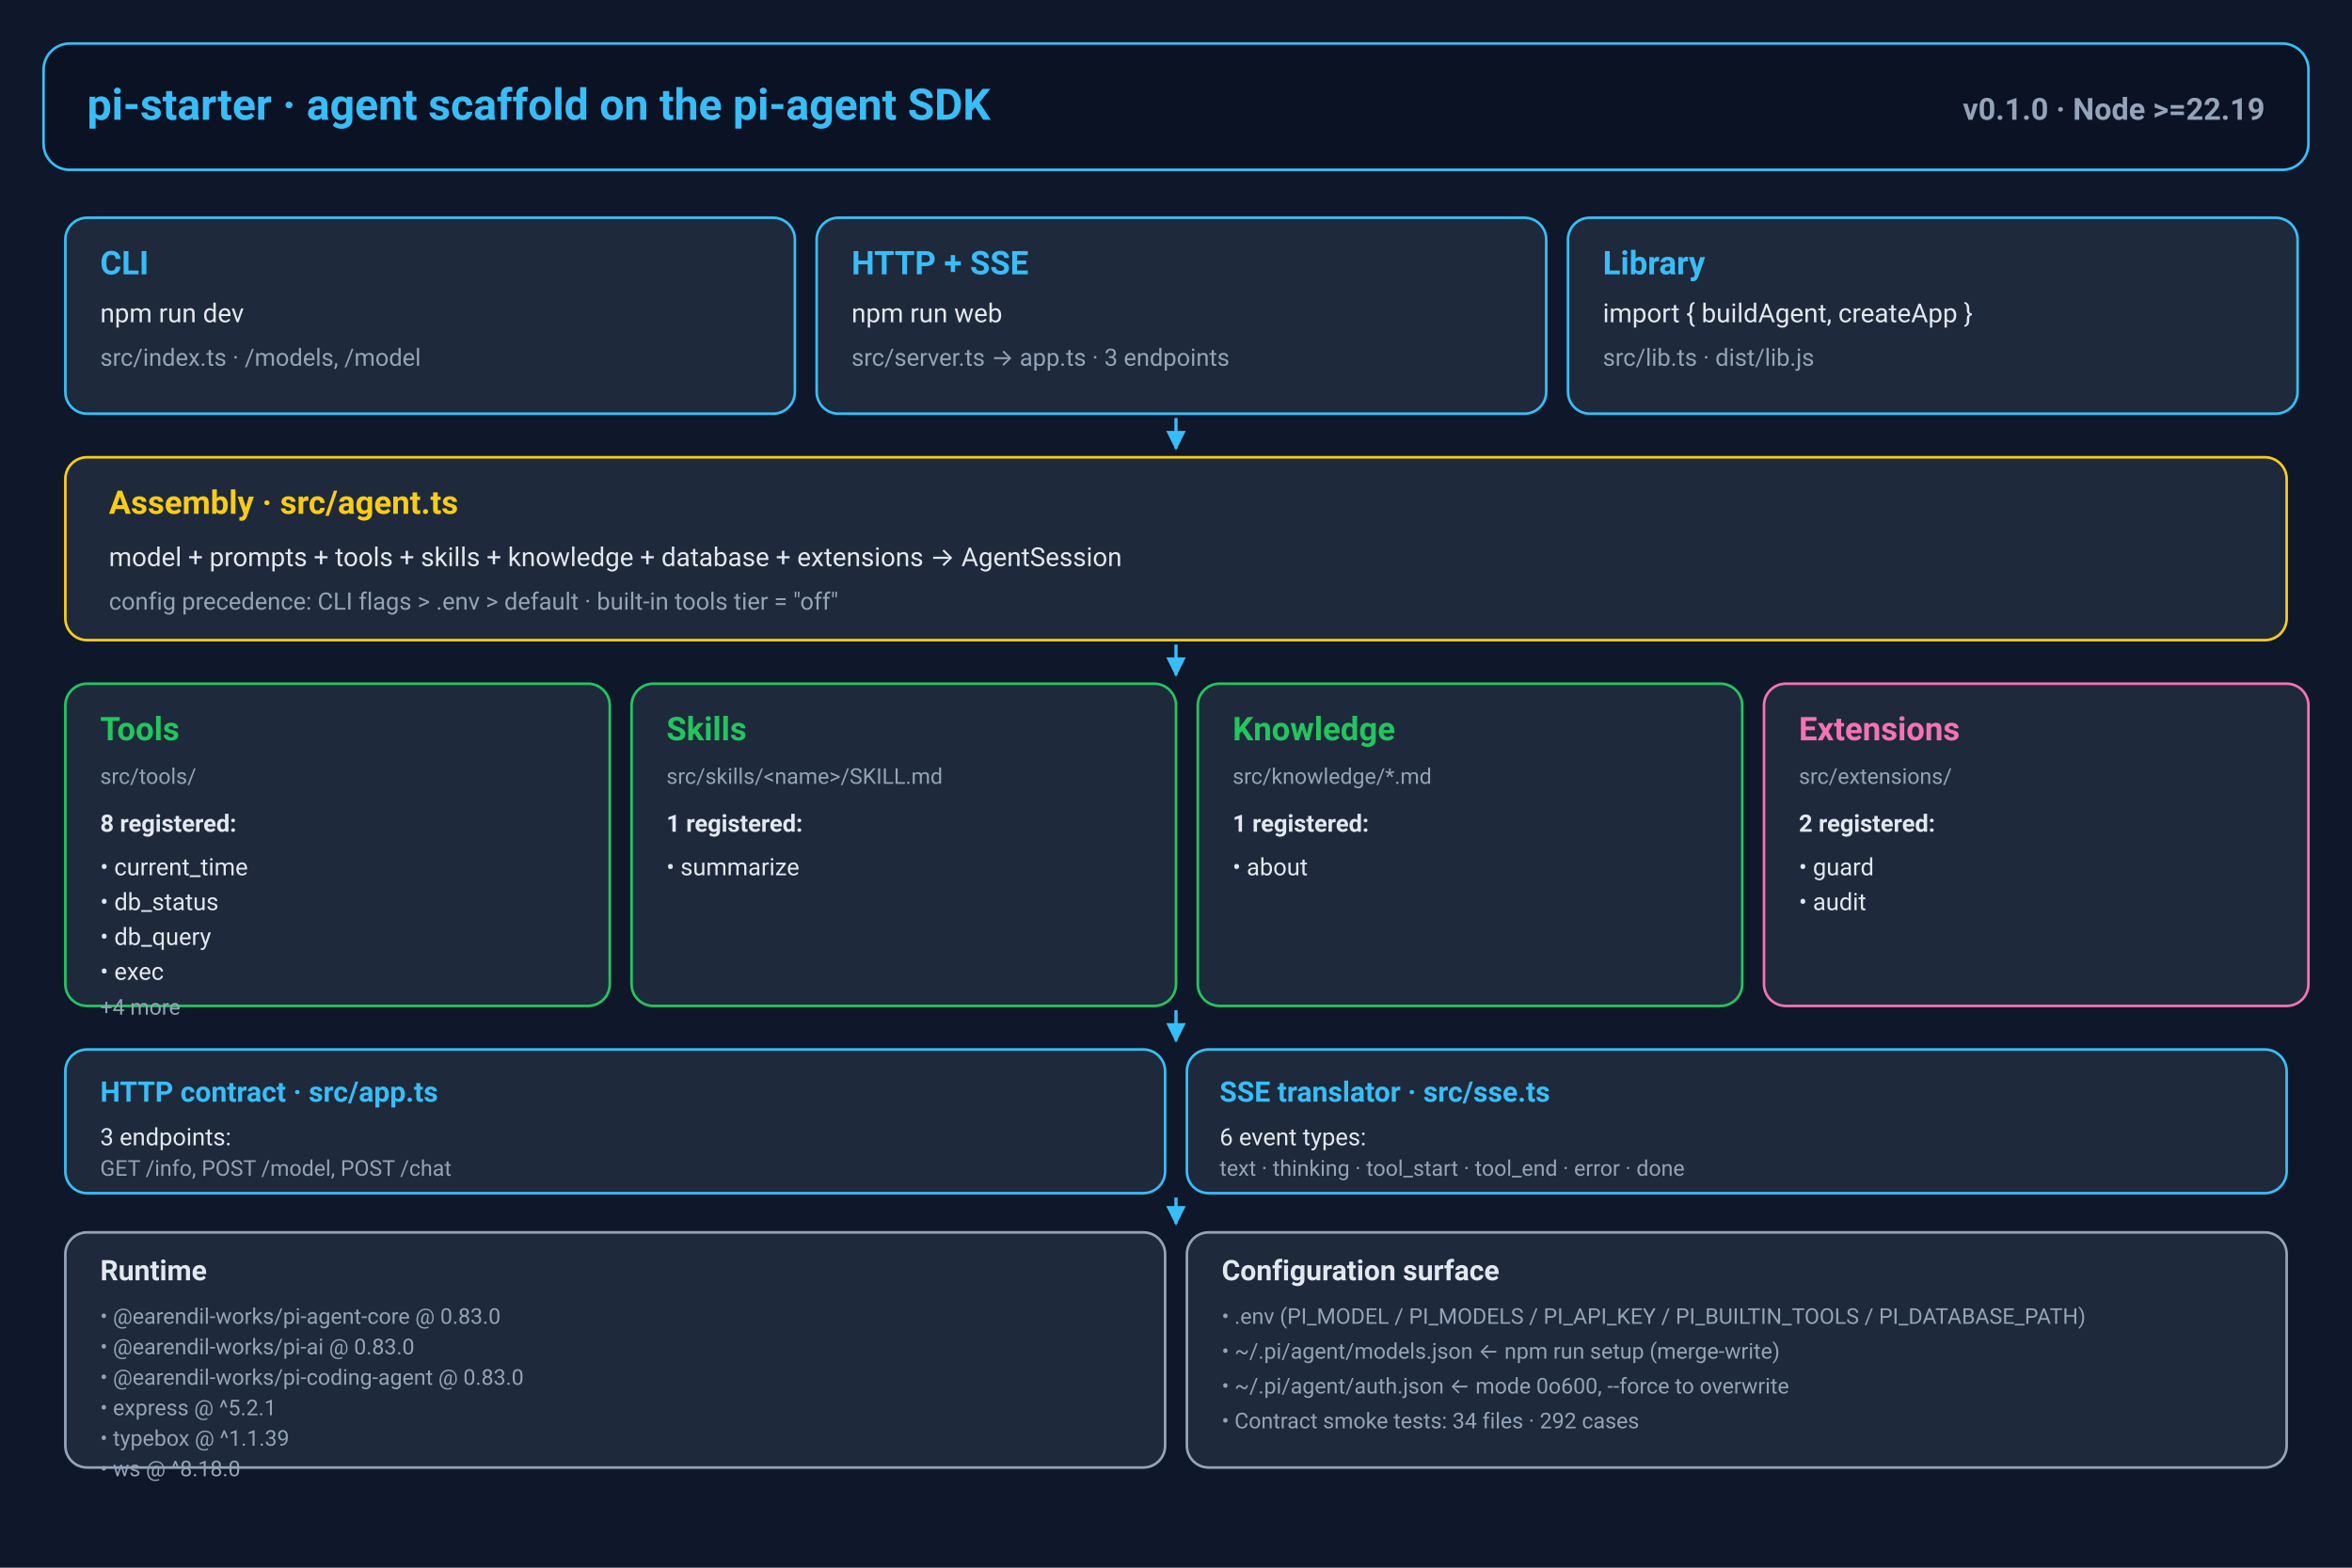
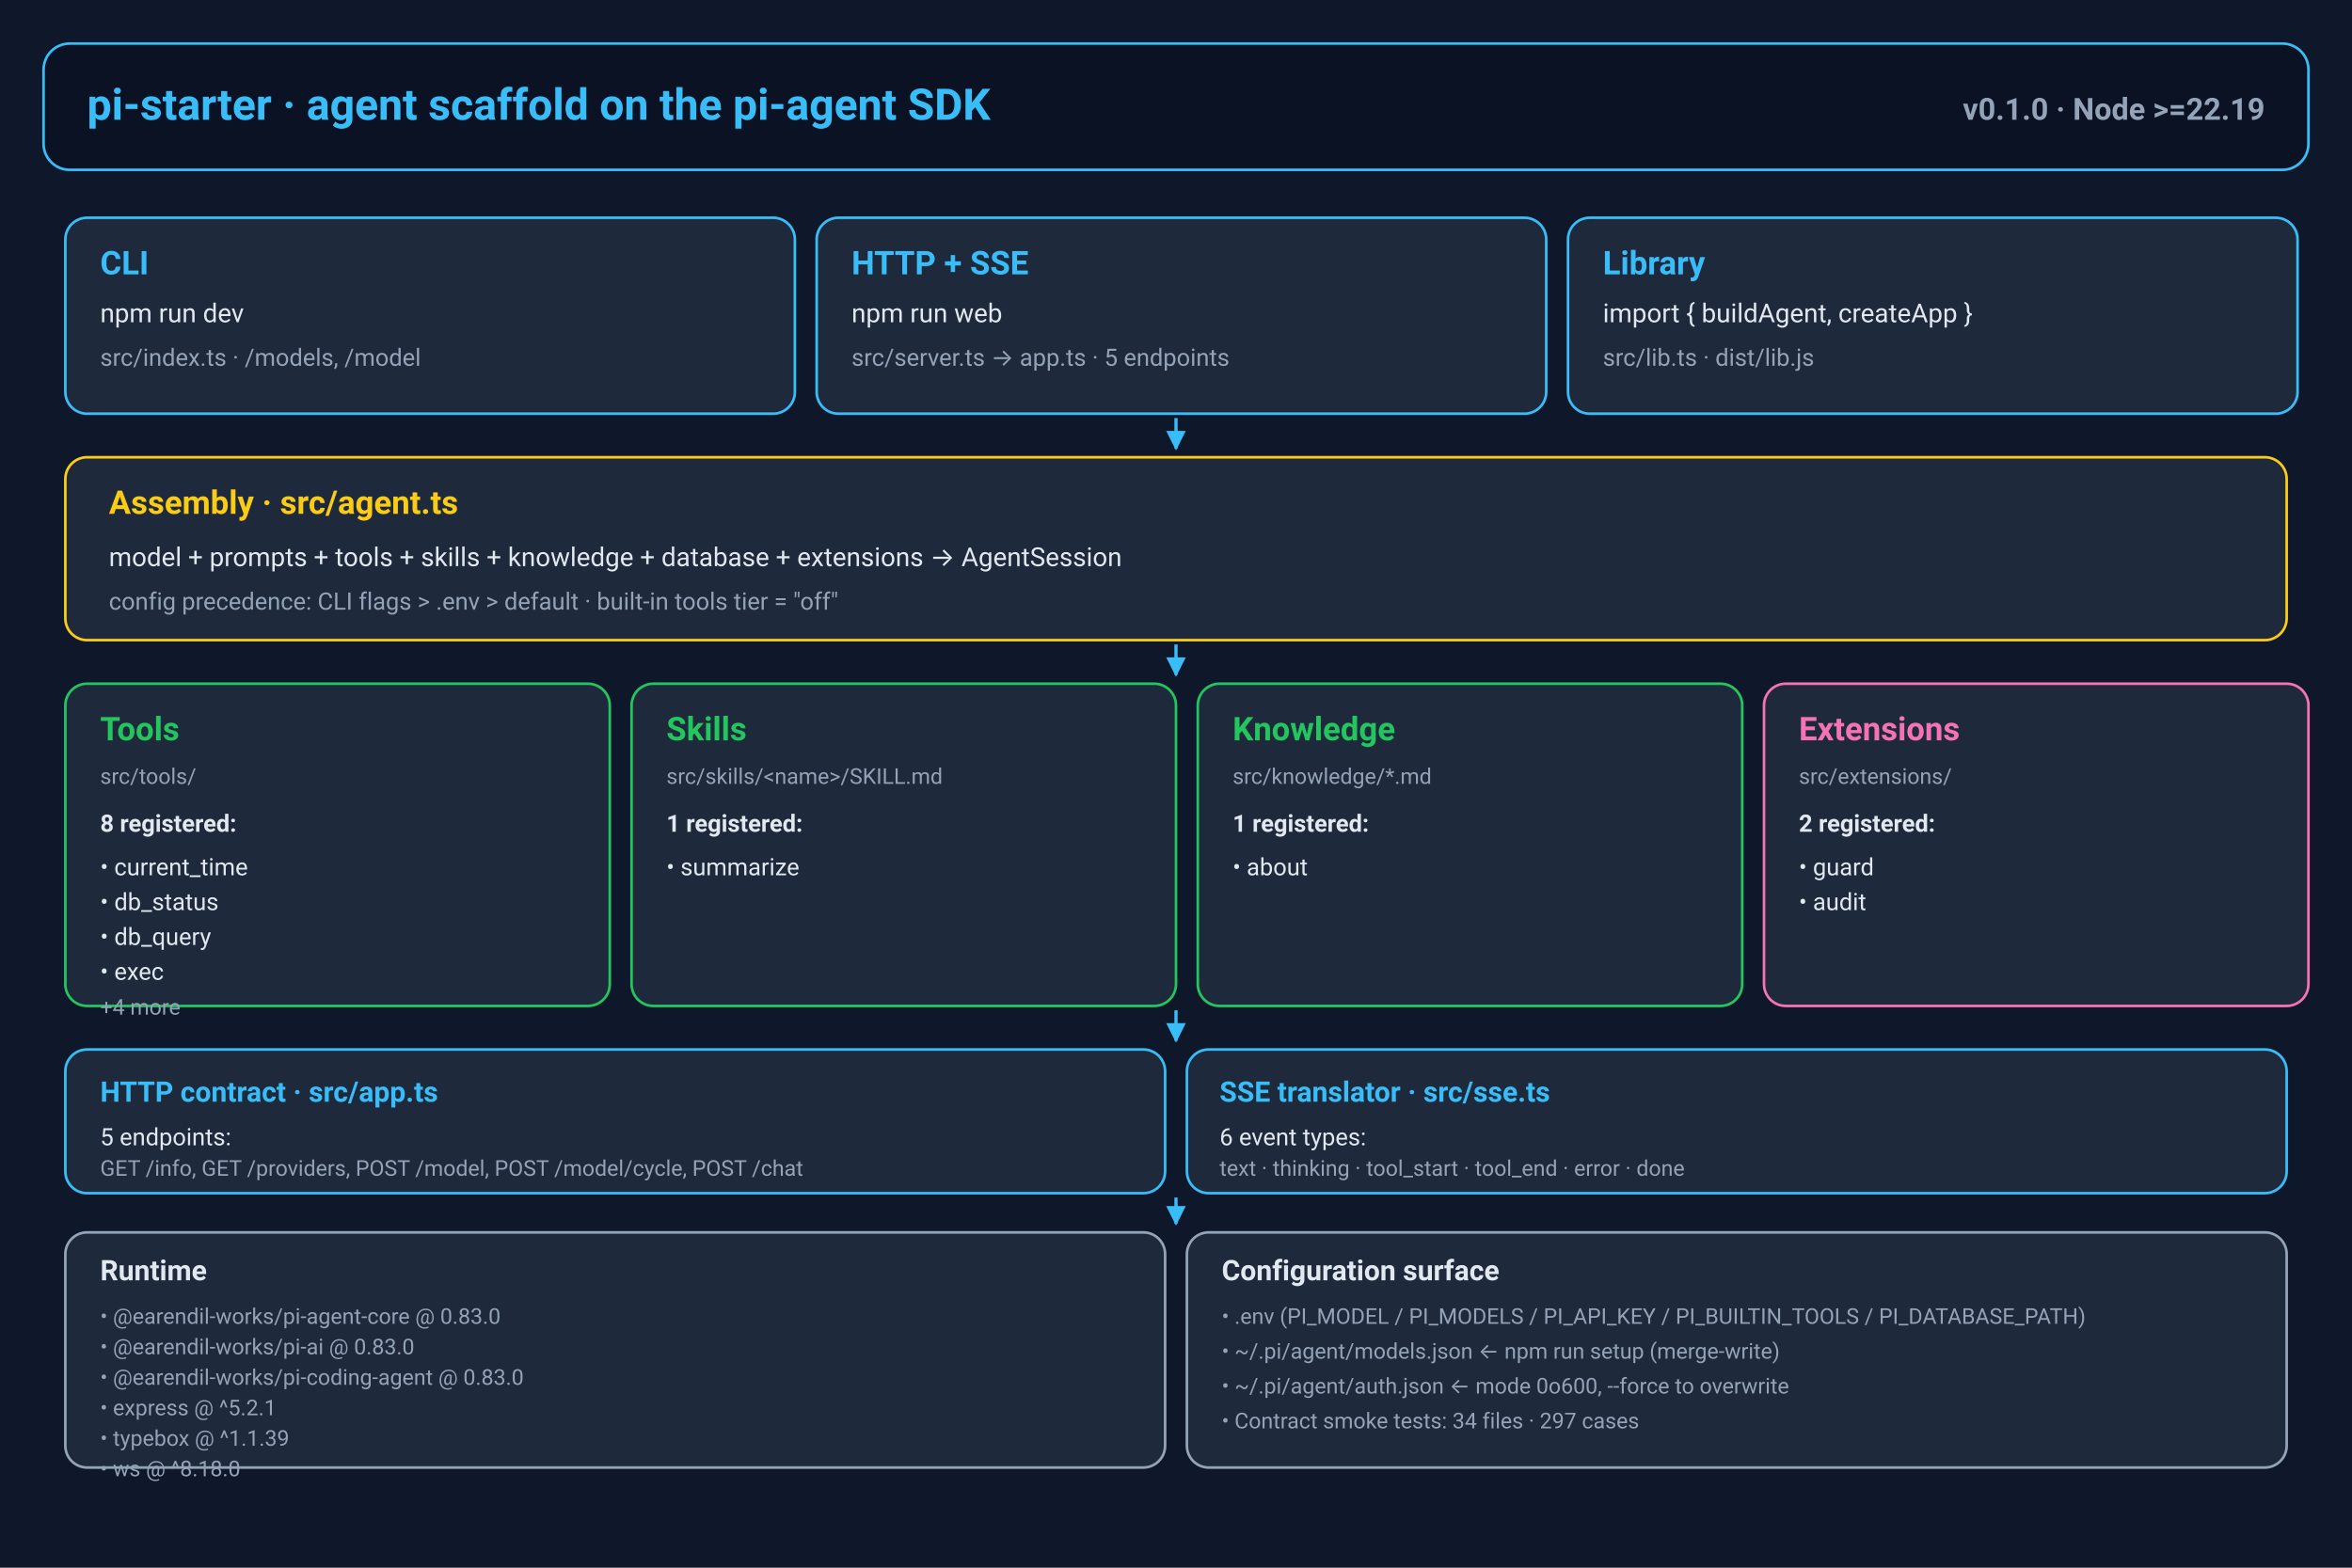
<svg xmlns="http://www.w3.org/2000/svg" viewBox="0 0 1080 720" width="1080" height="720" role="img" aria-label="pi-starter architecture">
  <style>
    svg { background: #0f172a; }
    text { paint-order: stroke fill; }
  </style>
  <defs>
    <marker id="ah" viewBox="0 0 10 10" refX="9" refY="5" markerWidth="6" markerHeight="6" orient="auto">
      <path d="M0,0 L10,5 L0,10 z" fill="#38bdf8" />
    </marker>
  </defs>
  <rect x="0" y="0" width="1080" height="720" fill="#0f172a" />
  <rect x="20" y="20" width="1040" height="58" rx="12" fill="#0b1224" stroke="#38bdf8" stroke-width="1.2" />
  <text x="40" y="55" font-family="ui-sans-serif,system-ui,-apple-system,Segoe UI,Roboto,sans-serif" font-size="20" font-weight="700" fill="#38bdf8" text-anchor="start">pi-starter · agent scaffold on the pi-agent SDK</text>
  <text x="1040" y="55" font-family="ui-sans-serif,system-ui,-apple-system,Segoe UI,Roboto,sans-serif" font-size="14" font-weight="600" fill="#94a3b8" text-anchor="end">v0.1.0 · Node &gt;=22.19</text>
  <rect x="30" y="100" width="335" height="90" rx="10" fill="#1e293b" stroke="#38bdf8" stroke-width="1.2" />
  <text x="46" y="126" font-family="ui-sans-serif,system-ui,-apple-system,Segoe UI,Roboto,sans-serif" font-size="15" font-weight="700" fill="#38bdf8" text-anchor="start">CLI</text>
  <text x="46" y="148" font-family="ui-sans-serif,system-ui,-apple-system,Segoe UI,Roboto,sans-serif" font-size="12" font-weight="400" fill="#e2e8f0" text-anchor="start">npm run dev</text>
  <text x="46" y="168" font-family="ui-sans-serif,system-ui,-apple-system,Segoe UI,Roboto,sans-serif" font-size="11" font-weight="400" fill="#94a3b8" text-anchor="start">src/index.ts · /models, /model</text>
  <rect x="375" y="100" width="335" height="90" rx="10" fill="#1e293b" stroke="#38bdf8" stroke-width="1.2" />
  <text x="391" y="126" font-family="ui-sans-serif,system-ui,-apple-system,Segoe UI,Roboto,sans-serif" font-size="15" font-weight="700" fill="#38bdf8" text-anchor="start">HTTP + SSE</text>
  <text x="391" y="148" font-family="ui-sans-serif,system-ui,-apple-system,Segoe UI,Roboto,sans-serif" font-size="12" font-weight="400" fill="#e2e8f0" text-anchor="start">npm run web</text>
-   <text x="391" y="168" font-family="ui-sans-serif,system-ui,-apple-system,Segoe UI,Roboto,sans-serif" font-size="11" font-weight="400" fill="#94a3b8" text-anchor="start">src/server.ts → app.ts · 3 endpoints</text>
+   <text x="391" y="168" font-family="ui-sans-serif,system-ui,-apple-system,Segoe UI,Roboto,sans-serif" font-size="11" font-weight="400" fill="#94a3b8" text-anchor="start">src/server.ts → app.ts · 5 endpoints</text>
  <rect x="720" y="100" width="335" height="90" rx="10" fill="#1e293b" stroke="#38bdf8" stroke-width="1.2" />
  <text x="736" y="126" font-family="ui-sans-serif,system-ui,-apple-system,Segoe UI,Roboto,sans-serif" font-size="15" font-weight="700" fill="#38bdf8" text-anchor="start">Library</text>
  <text x="736" y="148" font-family="ui-sans-serif,system-ui,-apple-system,Segoe UI,Roboto,sans-serif" font-size="12" font-weight="400" fill="#e2e8f0" text-anchor="start">import { buildAgent, createApp }</text>
  <text x="736" y="168" font-family="ui-sans-serif,system-ui,-apple-system,Segoe UI,Roboto,sans-serif" font-size="11" font-weight="400" fill="#94a3b8" text-anchor="start">src/lib.ts · dist/lib.js</text>
  <rect x="30" y="210" width="1020" height="84" rx="10" fill="#1e293b" stroke="#facc15" stroke-width="1.2" />
  <text x="50" y="236" font-family="ui-sans-serif,system-ui,-apple-system,Segoe UI,Roboto,sans-serif" font-size="15" font-weight="700" fill="#facc15" text-anchor="start">Assembly · src/agent.ts</text>
  <text x="50" y="260" font-family="ui-sans-serif,system-ui,-apple-system,Segoe UI,Roboto,sans-serif" font-size="12" font-weight="400" fill="#e2e8f0" text-anchor="start">model + prompts + tools + skills + knowledge + database + extensions → AgentSession</text>
  <text x="50" y="280" font-family="ui-sans-serif,system-ui,-apple-system,Segoe UI,Roboto,sans-serif" font-size="11" font-weight="400" fill="#94a3b8" text-anchor="start">config precedence: CLI flags &gt; .env &gt; default · built-in tools tier = "off"</text>
  <rect x="30" y="314" width="250" height="148" rx="10" fill="#1e293b" stroke="#22c55e" stroke-width="1.2" />
  <text x="46" y="340" font-family="ui-sans-serif,system-ui,-apple-system,Segoe UI,Roboto,sans-serif" font-size="15" font-weight="700" fill="#22c55e" text-anchor="start">Tools</text>
  <text x="46" y="360" font-family="ui-sans-serif,system-ui,-apple-system,Segoe UI,Roboto,sans-serif" font-size="10" font-weight="400" fill="#94a3b8" text-anchor="start">src/tools/</text>
  <text x="46" y="382" font-family="ui-sans-serif,system-ui,-apple-system,Segoe UI,Roboto,sans-serif" font-size="11" font-weight="600" fill="#e2e8f0" text-anchor="start">8 registered:</text>
  <text x="46" y="402" font-family="ui-sans-serif,system-ui,-apple-system,Segoe UI,Roboto,sans-serif" font-size="11" font-weight="400" fill="#e2e8f0" text-anchor="start">• current_time</text>
  <text x="46" y="418" font-family="ui-sans-serif,system-ui,-apple-system,Segoe UI,Roboto,sans-serif" font-size="11" font-weight="400" fill="#e2e8f0" text-anchor="start">• db_status</text>
  <text x="46" y="434" font-family="ui-sans-serif,system-ui,-apple-system,Segoe UI,Roboto,sans-serif" font-size="11" font-weight="400" fill="#e2e8f0" text-anchor="start">• db_query</text>
  <text x="46" y="450" font-family="ui-sans-serif,system-ui,-apple-system,Segoe UI,Roboto,sans-serif" font-size="11" font-weight="400" fill="#e2e8f0" text-anchor="start">• exec</text>
  <text x="46" y="466" font-family="ui-sans-serif,system-ui,-apple-system,Segoe UI,Roboto,sans-serif" font-size="10" font-weight="400" fill="#94a3b8" text-anchor="start">+4 more</text>
  <rect x="290" y="314" width="250" height="148" rx="10" fill="#1e293b" stroke="#22c55e" stroke-width="1.2" />
  <text x="306" y="340" font-family="ui-sans-serif,system-ui,-apple-system,Segoe UI,Roboto,sans-serif" font-size="15" font-weight="700" fill="#22c55e" text-anchor="start">Skills</text>
  <text x="306" y="360" font-family="ui-sans-serif,system-ui,-apple-system,Segoe UI,Roboto,sans-serif" font-size="10" font-weight="400" fill="#94a3b8" text-anchor="start">src/skills/&lt;name&gt;/SKILL.md</text>
  <text x="306" y="382" font-family="ui-sans-serif,system-ui,-apple-system,Segoe UI,Roboto,sans-serif" font-size="11" font-weight="600" fill="#e2e8f0" text-anchor="start">1 registered:</text>
  <text x="306" y="402" font-family="ui-sans-serif,system-ui,-apple-system,Segoe UI,Roboto,sans-serif" font-size="11" font-weight="400" fill="#e2e8f0" text-anchor="start">• summarize</text>
  <rect x="550" y="314" width="250" height="148" rx="10" fill="#1e293b" stroke="#22c55e" stroke-width="1.2" />
  <text x="566" y="340" font-family="ui-sans-serif,system-ui,-apple-system,Segoe UI,Roboto,sans-serif" font-size="15" font-weight="700" fill="#22c55e" text-anchor="start">Knowledge</text>
  <text x="566" y="360" font-family="ui-sans-serif,system-ui,-apple-system,Segoe UI,Roboto,sans-serif" font-size="10" font-weight="400" fill="#94a3b8" text-anchor="start">src/knowledge/*.md</text>
  <text x="566" y="382" font-family="ui-sans-serif,system-ui,-apple-system,Segoe UI,Roboto,sans-serif" font-size="11" font-weight="600" fill="#e2e8f0" text-anchor="start">1 registered:</text>
  <text x="566" y="402" font-family="ui-sans-serif,system-ui,-apple-system,Segoe UI,Roboto,sans-serif" font-size="11" font-weight="400" fill="#e2e8f0" text-anchor="start">• about</text>
  <rect x="810" y="314" width="250" height="148" rx="10" fill="#1e293b" stroke="#f472b6" stroke-width="1.2" />
  <text x="826" y="340" font-family="ui-sans-serif,system-ui,-apple-system,Segoe UI,Roboto,sans-serif" font-size="15" font-weight="700" fill="#f472b6" text-anchor="start">Extensions</text>
  <text x="826" y="360" font-family="ui-sans-serif,system-ui,-apple-system,Segoe UI,Roboto,sans-serif" font-size="10" font-weight="400" fill="#94a3b8" text-anchor="start">src/extensions/</text>
  <text x="826" y="382" font-family="ui-sans-serif,system-ui,-apple-system,Segoe UI,Roboto,sans-serif" font-size="11" font-weight="600" fill="#e2e8f0" text-anchor="start">2 registered:</text>
  <text x="826" y="402" font-family="ui-sans-serif,system-ui,-apple-system,Segoe UI,Roboto,sans-serif" font-size="11" font-weight="400" fill="#e2e8f0" text-anchor="start">• guard</text>
  <text x="826" y="418" font-family="ui-sans-serif,system-ui,-apple-system,Segoe UI,Roboto,sans-serif" font-size="11" font-weight="400" fill="#e2e8f0" text-anchor="start">• audit</text>
  <rect x="30" y="482" width="505" height="66" rx="10" fill="#1e293b" stroke="#38bdf8" stroke-width="1.2" />
  <text x="46" y="506" font-family="ui-sans-serif,system-ui,-apple-system,Segoe UI,Roboto,sans-serif" font-size="13" font-weight="700" fill="#38bdf8" text-anchor="start">HTTP contract · src/app.ts</text>
-   <text x="46" y="526" font-family="ui-sans-serif,system-ui,-apple-system,Segoe UI,Roboto,sans-serif" font-size="11" font-weight="400" fill="#e2e8f0" text-anchor="start">3 endpoints:</text>
-   <text x="46" y="540" font-family="ui-sans-serif,system-ui,-apple-system,Segoe UI,Roboto,sans-serif" font-size="10" font-weight="400" fill="#94a3b8" text-anchor="start">GET /info, POST /model, POST /chat</text>
+   <text x="46" y="526" font-family="ui-sans-serif,system-ui,-apple-system,Segoe UI,Roboto,sans-serif" font-size="11" font-weight="400" fill="#e2e8f0" text-anchor="start">5 endpoints:</text>
+   <text x="46" y="540" font-family="ui-sans-serif,system-ui,-apple-system,Segoe UI,Roboto,sans-serif" font-size="10" font-weight="400" fill="#94a3b8" text-anchor="start">GET /info, GET /providers, POST /model, POST /model/cycle, POST /chat</text>
  <rect x="545" y="482" width="505" height="66" rx="10" fill="#1e293b" stroke="#38bdf8" stroke-width="1.2" />
  <text x="560" y="506" font-family="ui-sans-serif,system-ui,-apple-system,Segoe UI,Roboto,sans-serif" font-size="13" font-weight="700" fill="#38bdf8" text-anchor="start">SSE translator · src/sse.ts</text>
  <text x="560" y="526" font-family="ui-sans-serif,system-ui,-apple-system,Segoe UI,Roboto,sans-serif" font-size="11" font-weight="400" fill="#e2e8f0" text-anchor="start">6 event types:</text>
  <text x="560" y="540" font-family="ui-sans-serif,system-ui,-apple-system,Segoe UI,Roboto,sans-serif" font-size="10" font-weight="400" fill="#94a3b8" text-anchor="start">text · thinking · tool_start · tool_end · error · done</text>
  <rect x="30" y="566" width="505" height="108" rx="10" fill="#1e293b" stroke="#94a3b8" stroke-width="1.2" />
  <text x="46" y="588" font-family="ui-sans-serif,system-ui,-apple-system,Segoe UI,Roboto,sans-serif" font-size="13" font-weight="700" fill="#e2e8f0" text-anchor="start">Runtime</text>
  <text x="46" y="608" font-family="ui-sans-serif,system-ui,-apple-system,Segoe UI,Roboto,sans-serif" font-size="10" font-weight="400" fill="#94a3b8" text-anchor="start">• @earendil-works/pi-agent-core @ 0.83.0</text>
  <text x="46" y="622" font-family="ui-sans-serif,system-ui,-apple-system,Segoe UI,Roboto,sans-serif" font-size="10" font-weight="400" fill="#94a3b8" text-anchor="start">• @earendil-works/pi-ai @ 0.83.0</text>
  <text x="46" y="636" font-family="ui-sans-serif,system-ui,-apple-system,Segoe UI,Roboto,sans-serif" font-size="10" font-weight="400" fill="#94a3b8" text-anchor="start">• @earendil-works/pi-coding-agent @ 0.83.0</text>
  <text x="46" y="650" font-family="ui-sans-serif,system-ui,-apple-system,Segoe UI,Roboto,sans-serif" font-size="10" font-weight="400" fill="#94a3b8" text-anchor="start">• express @ ^5.2.1</text>
  <text x="46" y="664" font-family="ui-sans-serif,system-ui,-apple-system,Segoe UI,Roboto,sans-serif" font-size="10" font-weight="400" fill="#94a3b8" text-anchor="start">• typebox @ ^1.1.39</text>
  <text x="46" y="678" font-family="ui-sans-serif,system-ui,-apple-system,Segoe UI,Roboto,sans-serif" font-size="10" font-weight="400" fill="#94a3b8" text-anchor="start">• ws @ ^8.18.0</text>
  <rect x="545" y="566" width="505" height="108" rx="10" fill="#1e293b" stroke="#94a3b8" stroke-width="1.2" />
  <text x="561" y="588" font-family="ui-sans-serif,system-ui,-apple-system,Segoe UI,Roboto,sans-serif" font-size="13" font-weight="700" fill="#e2e8f0" text-anchor="start">Configuration surface</text>
  <text x="561" y="608" font-family="ui-sans-serif,system-ui,-apple-system,Segoe UI,Roboto,sans-serif" font-size="10" font-weight="400" fill="#94a3b8" text-anchor="start">• .env (PI_MODEL / PI_MODELS / PI_API_KEY / PI_BUILTIN_TOOLS / PI_DATABASE_PATH)</text>
  <text x="561" y="624" font-family="ui-sans-serif,system-ui,-apple-system,Segoe UI,Roboto,sans-serif" font-size="10" font-weight="400" fill="#94a3b8" text-anchor="start">• ~/.pi/agent/models.json  ← npm run setup (merge-write)</text>
  <text x="561" y="640" font-family="ui-sans-serif,system-ui,-apple-system,Segoe UI,Roboto,sans-serif" font-size="10" font-weight="400" fill="#94a3b8" text-anchor="start">• ~/.pi/agent/auth.json    ← mode 0o600, --force to overwrite</text>
-   <text x="561" y="656" font-family="ui-sans-serif,system-ui,-apple-system,Segoe UI,Roboto,sans-serif" font-size="10" font-weight="400" fill="#94a3b8" text-anchor="start">• Contract smoke tests: 34 files · 292 cases</text>
+   <text x="561" y="656" font-family="ui-sans-serif,system-ui,-apple-system,Segoe UI,Roboto,sans-serif" font-size="10" font-weight="400" fill="#94a3b8" text-anchor="start">• Contract smoke tests: 34 files · 297 cases</text>
  <line x1="540" y1="192" x2="540" y2="206" stroke="#38bdf8" stroke-width="1.5" marker-end="url(#ah)" />
  <line x1="540" y1="296" x2="540" y2="310" stroke="#38bdf8" stroke-width="1.5" marker-end="url(#ah)" />
  <line x1="540" y1="464" x2="540" y2="478" stroke="#38bdf8" stroke-width="1.5" marker-end="url(#ah)" />
  <line x1="540" y1="550" x2="540" y2="562" stroke="#38bdf8" stroke-width="1.5" marker-end="url(#ah)" />
</svg>
